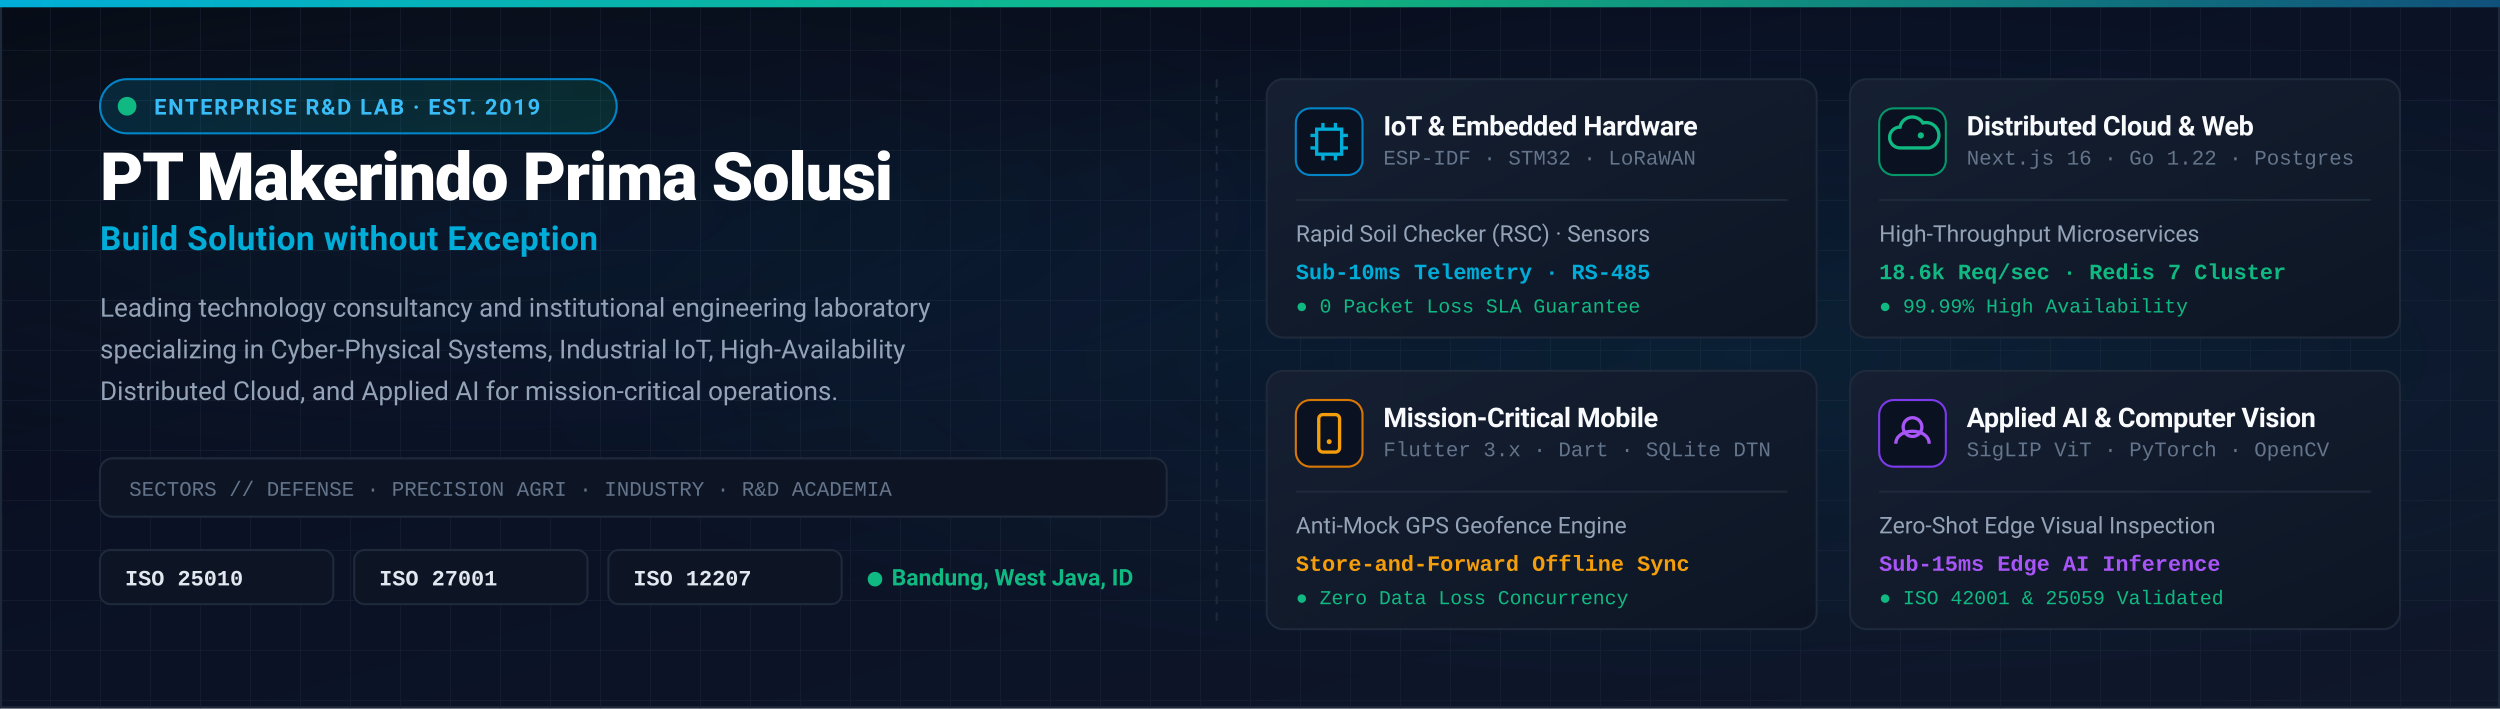
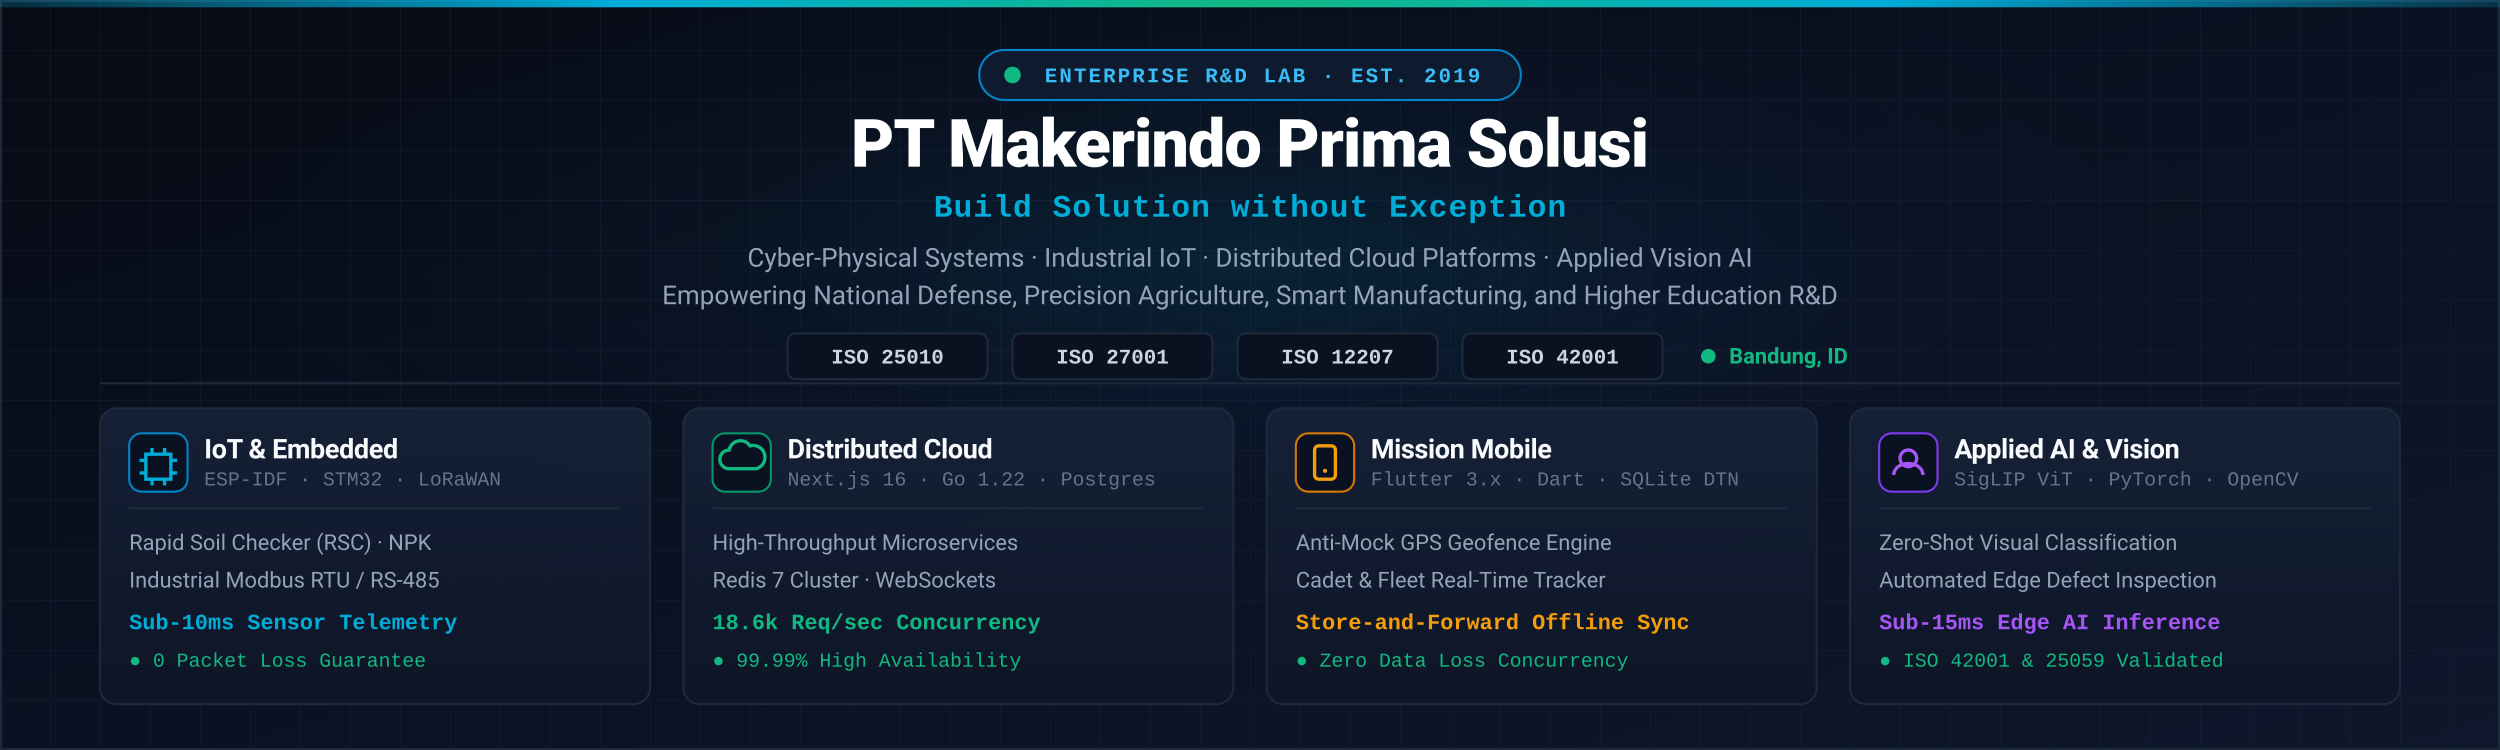
- <svg xmlns="http://www.w3.org/2000/svg" viewBox="0 0 1200 340" width="100%" height="100%">
+ <svg xmlns="http://www.w3.org/2000/svg" viewBox="0 0 1200 360" width="100%" height="100%">
  <defs>
    <linearGradient id="bgGrad" x1="0%" y1="0%" x2="100%" y2="100%">
      <stop offset="0%" stop-color="#070B14" />
-       <stop offset="40%" stop-color="#0A1124" />
-       <stop offset="100%" stop-color="#0F172A" />
+       <stop offset="50%" stop-color="#0A1122" />
+       <stop offset="100%" stop-color="#0E172B" />
    </linearGradient>
    <linearGradient id="topLineGrad" x1="0%" y1="0%" x2="100%" y2="0%">
-       <stop offset="0%" stop-color="#00ADD8" />
+       <stop offset="0%" stop-color="#00ADD8" stop-opacity="0.2" />
+       <stop offset="25%" stop-color="#00ADD8" />
      <stop offset="50%" stop-color="#10B981" />
-       <stop offset="100%" stop-color="#10507C" />
+       <stop offset="75%" stop-color="#00ADD8" />
+       <stop offset="100%" stop-color="#00ADD8" stop-opacity="0.2" />
    </linearGradient>
-     <linearGradient id="cardGrad" x1="0%" y1="0%" x2="100%" y2="100%">
-       <stop offset="0%" stop-color="#162032" stop-opacity="0.95" />
-       <stop offset="100%" stop-color="#0D1524" stop-opacity="0.98" />
+     <linearGradient id="cardGrad" x1="0%" y1="0%" x2="0%" y2="100%">
+       <stop offset="0%" stop-color="#162238" stop-opacity="0.9" />
+       <stop offset="100%" stop-color="#0D1526" stop-opacity="0.95" />
    </linearGradient>
-     <linearGradient id="badgeGrad" x1="0%" y1="0%" x2="100%" y2="0%">
-       <stop offset="0%" stop-color="#00ADD8" stop-opacity="0.15" />
-       <stop offset="100%" stop-color="#10B981" stop-opacity="0.15" />
-     </linearGradient>
+     <radialGradient id="centerGlow" cx="50%" cy="35%" r="45%">
+       <stop offset="0%" stop-color="#00ADD8" stop-opacity="0.12" />
+       <stop offset="60%" stop-color="#10507C" stop-opacity="0.04" />
+       <stop offset="100%" stop-color="#070B14" stop-opacity="0" />
+     </radialGradient>
    <pattern id="grid" width="24" height="24" patternUnits="userSpaceOnUse">
-       <path d="M 24 0 L 0 0 0 24" fill="none" stroke="#1E293B" stroke-width="0.75" stroke-opacity="0.55" />
+       <path d="M 24 0 L 0 0 0 24" fill="none" stroke="#1E293B" stroke-width="0.75" stroke-opacity="0.45" />
    </pattern>
-     <radialGradient id="glowRight" cx="70%" cy="50%" r="50%">
-       <stop offset="0%" stop-color="#00ADD8" stop-opacity="0.08" />
-       <stop offset="100%" stop-color="#00ADD8" stop-opacity="0" />
-     </radialGradient>
-     <radialGradient id="glowLeft" cx="20%" cy="30%" r="40%">
-       <stop offset="0%" stop-color="#10507C" stop-opacity="0.12" />
-       <stop offset="100%" stop-color="#10507C" stop-opacity="0" />
-     </radialGradient>
  </defs>
  <style>
    .font-base { font-family: -apple-system, BlinkMacSystemFont, 'Segoe UI', 'SF Pro Display', Roboto, 'Helvetica Neue', Arial, sans-serif; }
    .font-mono { font-family: 'SF Mono', Monaco, Consolas, 'Liberation Mono', Menlo, monospace; }
    
-     .corp-title { font-size: 32px; font-weight: 800; fill: #FFFFFF; letter-spacing: -0.6px; }
-     .corp-tagline { font-size: 16px; font-weight: 600; fill: #00ADD8; letter-spacing: 0.2px; }
-     .corp-desc { font-size: 12.5px; fill: #94A3B8; line-height: 20px; font-weight: 400; }
+     .corp-title { font-size: 32px; font-weight: 800; fill: #FFFFFF; letter-spacing: -0.5px; text-anchor: middle; }
+     .corp-tagline { font-size: 15px; font-weight: 600; fill: #00ADD8; letter-spacing: 0.5px; text-anchor: middle; text-transform: uppercase; }
+     .corp-desc { font-size: 12.5px; fill: #94A3B8; font-weight: 400; text-anchor: middle; }
    
-     .cat-badge-text { font-size: 10.5px; font-weight: 700; fill: #38BDF8; letter-spacing: 0.8px; text-transform: uppercase; }
-     .iso-badge-text { font-size: 10.5px; font-weight: 600; fill: #E2E8F0; }
-     .loc-text { font-size: 11px; font-weight: 600; fill: #10B981; }
+     .cat-badge-text { font-size: 10px; font-weight: 700; fill: #38BDF8; letter-spacing: 1px; text-anchor: middle; text-transform: uppercase; }
+     .iso-badge-text { font-size: 10px; font-weight: 600; fill: #CBD5E1; text-anchor: middle; }
    
    .card-title { font-size: 13px; font-weight: 700; fill: #F8FAFC; letter-spacing: -0.2px; }
-     .card-sub { font-size: 10px; font-weight: 500; fill: #64748B; }
+     .card-sub { font-size: 9.5px; font-weight: 500; fill: #64748B; }
+     .card-detail { font-size: 10.5px; fill: #94A3B8; font-weight: 400; }
    .card-metric { font-size: 10.5px; font-weight: 600; }
-     .card-detail { font-size: 11px; fill: #94A3B8; font-weight: 400; }
  </style>
-   <rect width="1200" height="340" fill="url(#bgGrad)" />
-   <rect width="1200" height="340" fill="url(#grid)" />
-   <rect width="1200" height="340" fill="url(#glowLeft)" />
-   <rect width="1200" height="340" fill="url(#glowRight)" />
-   <rect x="0.5" y="0.5" width="1199" height="339" fill="none" stroke="#1E293B" stroke-width="1" />
+   <rect width="1200" height="360" fill="url(#bgGrad)" />
+   <rect width="1200" height="360" fill="url(#grid)" />
+   <rect width="1200" height="360" fill="url(#centerGlow)" />
+   <rect x="0.5" y="0.5" width="1199" height="359" fill="none" stroke="#1E293B" stroke-width="1" />
  <rect x="0" y="0" width="1200" height="3.5" fill="url(#topLineGrad)" />
-   <g transform="translate(48, 38)" class="font-base">
-     <g transform="translate(0, 0)">
-       <rect x="0" y="0" width="248" height="26" rx="13" fill="url(#badgeGrad)" stroke="#0284C7" stroke-width="1" />
-       <circle cx="13" cy="13" r="4.5" fill="#10B981" />
-       <text x="26" y="17" class="cat-badge-text">ENTERPRISE R&amp;D LAB · EST. 2019</text>
-     </g>
-     <text x="0" y="58" class="corp-title">PT Makerindo Prima Solusi</text>
-     <text x="0" y="82" class="corp-tagline">Build Solution without Exception</text>
-     <text x="0" y="114" class="corp-desc">Leading technology consultancy and institutional engineering laboratory</text>
-     <text x="0" y="134" class="corp-desc">specializing in Cyber-Physical Systems, Industrial IoT, High-Availability</text>
-     <text x="0" y="154" class="corp-desc">Distributed Cloud, and Applied AI for mission-critical operations.</text>
-     <g transform="translate(0, 182)">
-       <rect x="0" y="0" width="512" height="28" rx="6" fill="#0D1524" stroke="#1E293B" stroke-width="1" />
-       <text x="14" y="18" class="font-mono" font-size="10" fill="#64748B">SECTORS // DEFENSE · PRECISION AGRI · INDUSTRY · R&amp;D ACADEMIA</text>
-     </g>
-     <g transform="translate(0, 226)">
-       <g transform="translate(0, 0)">
-         <rect x="0" y="0" width="112" height="26" rx="5" fill="#0D1524" stroke="#1E293B" stroke-width="1" />
-         <text x="12" y="17" class="font-mono iso-badge-text">ISO 25010</text>
-       </g>
-       <g transform="translate(122, 0)">
-         <rect x="0" y="0" width="112" height="26" rx="5" fill="#0D1524" stroke="#1E293B" stroke-width="1" />
-         <text x="12" y="17" class="font-mono iso-badge-text">ISO 27001</text>
-       </g>
-       <g transform="translate(244, 0)">
-         <rect x="0" y="0" width="112" height="26" rx="5" fill="#0D1524" stroke="#1E293B" stroke-width="1" />
-         <text x="12" y="17" class="font-mono iso-badge-text">ISO 12207</text>
-       </g>
-       <g transform="translate(372, 17)">
-         <circle cx="0" cy="-3" r="3.5" fill="#10B981" />
-         <text x="8" y="0" class="loc-text">Bandung, West Java, ID</text>
-       </g>
+   <g transform="translate(600, 24)" class="font-base">
+     <rect x="-130" y="0" width="260" height="24" rx="12" fill="#0E1A2E" stroke="#0284C7" stroke-width="1" />
+     <circle cx="-114" cy="12" r="4" fill="#10B981" />
+     <text x="6" y="15.5" class="cat-badge-text font-mono">ENTERPRISE R&amp;D LAB · EST. 2019</text>
+     <text x="0" y="56" class="corp-title">PT Makerindo Prima Solusi</text>
+     <text x="0" y="80" class="corp-tagline font-mono">Build Solution without Exception</text>
+     <text x="0" y="104" class="corp-desc">Cyber-Physical Systems · Industrial IoT · Distributed Cloud Platforms · Applied Vision AI</text>
+     <text x="0" y="122" class="corp-desc" fill="#64748B" font-size="11.5">Empowering National Defense, Precision Agriculture, Smart Manufacturing, and Higher Education R&amp;D</text>
+     <g transform="translate(0, 136)">
+       <rect x="-222" y="0" width="96" height="22" rx="4" fill="#0A1120" stroke="#1E293B" stroke-width="1" />
+       <text x="-174" y="14.5" class="font-mono iso-badge-text">ISO 25010</text>
+       <rect x="-114" y="0" width="96" height="22" rx="4" fill="#0A1120" stroke="#1E293B" stroke-width="1" />
+       <text x="-66" y="14.5" class="font-mono iso-badge-text">ISO 27001</text>
+       <rect x="-6" y="0" width="96" height="22" rx="4" fill="#0A1120" stroke="#1E293B" stroke-width="1" />
+       <text x="42" y="14.5" class="font-mono iso-badge-text">ISO 12207</text>
+       <rect x="102" y="0" width="96" height="22" rx="4" fill="#0A1120" stroke="#1E293B" stroke-width="1" />
+       <text x="150" y="14.5" class="font-mono iso-badge-text">ISO 42001</text>
+       <circle cx="220" cy="11" r="3.5" fill="#10B981" />
+       <text x="230" y="14.5" class="font-base" font-size="10.5" font-weight="600" fill="#10B981">Bandung, ID</text>
    </g>
  </g>
-   <line x1="584" y1="38" x2="584" y2="302" stroke="#1E293B" stroke-width="1" stroke-dasharray="4 4" />
-   <g transform="translate(608, 38)" class="font-base">
+   <line x1="48" y1="184" x2="1152" y2="184" stroke="#1E293B" stroke-width="1" />
+   <g transform="translate(48, 196)" class="font-base">
    <g transform="translate(0, 0)">
-       <rect x="0" y="0" width="264" height="124" rx="8" fill="url(#cardGrad)" stroke="#1E293B" stroke-width="1" />
-       <rect x="14" y="14" width="32" height="32" rx="7" fill="#0A1120" stroke="#0284C7" stroke-width="1" />
-       <path d="M24 24h12v12H24z" fill="none" stroke="#00ADD8" stroke-width="1.6" />
-       <path d="M27 21v3m6-3v3m-6 12v3m6-3v3M21 27h3m-3 6h3m12-6h3m-3 6h3" stroke="#00ADD8" stroke-width="1.6" />
-       <text x="56" y="27" class="card-title">IoT &amp; Embedded Hardware</text>
-       <text x="56" y="41" class="card-sub font-mono">ESP-IDF · STM32 · LoRaWAN</text>
-       <line x1="14" y1="58" x2="250" y2="58" stroke="#1E293B" stroke-width="1" />
-       <text x="14" y="78" class="card-detail">Rapid Soil Checker (RSC) · Sensors</text>
-       <text x="14" y="96" class="font-mono card-metric" fill="#00ADD8">Sub-10ms Telemetry · RS-485</text>
-       <text x="14" y="112" class="font-mono" font-size="9.5" fill="#10B981">● 0 Packet Loss SLA Guarantee</text>
+       <rect x="0" y="0" width="264" height="142" rx="8" fill="url(#cardGrad)" stroke="#1E293B" stroke-width="1" />
+       <rect x="14" y="12" width="28" height="28" rx="6" fill="#0A1120" stroke="#0284C7" stroke-width="1" />
+       <path d="M22 22h12v12H22z" fill="none" stroke="#00ADD8" stroke-width="1.6" />
+       <path d="M25 19v3m6-3v3m-6 12v3m6-3v3M19 25h3m-3 6h3m12-6h3m-3 6h3" stroke="#00ADD8" stroke-width="1.6" />
+       <text x="50" y="24" class="card-title">IoT &amp; Embedded</text>
+       <text x="50" y="37" class="card-sub font-mono">ESP-IDF · STM32 · LoRaWAN</text>
+       <line x1="14" y1="48" x2="250" y2="48" stroke="#1E293B" stroke-width="1" />
+       <text x="14" y="68" class="card-detail">Rapid Soil Checker (RSC) · NPK</text>
+       <text x="14" y="86" class="card-detail">Industrial Modbus RTU / RS-485</text>
+       <text x="14" y="106" class="font-mono card-metric" fill="#00ADD8">Sub-10ms Sensor Telemetry</text>
+       <text x="14" y="124" class="font-mono" font-size="9.5" fill="#10B981">● 0 Packet Loss Guarantee</text>
    </g>
    <g transform="translate(280, 0)">
-       <rect x="0" y="0" width="264" height="124" rx="8" fill="url(#cardGrad)" stroke="#1E293B" stroke-width="1" />
-       <rect x="14" y="14" width="32" height="32" rx="7" fill="#0A1120" stroke="#059669" stroke-width="1" />
-       <path d="M24 33a5 5 0 0 1 0-10 6 6 0 0 1 11-2 5 5 0 0 1 3 12H24z" fill="none" stroke="#10B981" stroke-width="1.6" />
-       <circle cx="34" cy="27" r="1.5" fill="#10B981" />
-       <text x="56" y="27" class="card-title">Distributed Cloud &amp; Web</text>
-       <text x="56" y="41" class="card-sub font-mono">Next.js 16 · Go 1.22 · Postgres</text>
-       <line x1="14" y1="58" x2="250" y2="58" stroke="#1E293B" stroke-width="1" />
-       <text x="14" y="78" class="card-detail">High-Throughput Microservices</text>
-       <text x="14" y="96" class="font-mono card-metric" fill="#10B981">18.6k Req/sec · Redis 7 Cluster</text>
-       <text x="14" y="112" class="font-mono" font-size="9.5" fill="#10B981">● 99.99% High Availability</text>
+       <rect x="0" y="0" width="264" height="142" rx="8" fill="url(#cardGrad)" stroke="#1E293B" stroke-width="1" />
+       <rect x="14" y="12" width="28" height="28" rx="6" fill="#0A1120" stroke="#059669" stroke-width="1" />
+       <path d="M22 29a4.5 4.5 0 0 1 0-9 5.5 5.5 0 0 1 10-2 4.5 4.5 0 0 1 3 11H22z" fill="none" stroke="#10B981" stroke-width="1.6" />
+       <text x="50" y="24" class="card-title">Distributed Cloud</text>
+       <text x="50" y="37" class="card-sub font-mono">Next.js 16 · Go 1.22 · Postgres</text>
+       <line x1="14" y1="48" x2="250" y2="48" stroke="#1E293B" stroke-width="1" />
+       <text x="14" y="68" class="card-detail">High-Throughput Microservices</text>
+       <text x="14" y="86" class="card-detail">Redis 7 Cluster · WebSockets</text>
+       <text x="14" y="106" class="font-mono card-metric" fill="#10B981">18.6k Req/sec Concurrency</text>
+       <text x="14" y="124" class="font-mono" font-size="9.5" fill="#10B981">● 99.99% High Availability</text>
    </g>
-     <g transform="translate(0, 140)">
-       <rect x="0" y="0" width="264" height="124" rx="8" fill="url(#cardGrad)" stroke="#1E293B" stroke-width="1" />
-       <rect x="14" y="14" width="32" height="32" rx="7" fill="#0A1120" stroke="#D97706" stroke-width="1" />
-       <rect x="25" y="21" width="10" height="18" rx="2" fill="none" stroke="#F59E0B" stroke-width="1.6" />
-       <circle cx="30" cy="34" r="1.2" fill="#F59E0B" />
-       <text x="56" y="27" class="card-title">Mission-Critical Mobile</text>
-       <text x="56" y="41" class="card-sub font-mono">Flutter 3.x · Dart · SQLite DTN</text>
-       <line x1="14" y1="58" x2="250" y2="58" stroke="#1E293B" stroke-width="1" />
-       <text x="14" y="78" class="card-detail">Anti-Mock GPS Geofence Engine</text>
-       <text x="14" y="96" class="font-mono card-metric" fill="#F59E0B">Store-and-Forward Offline Sync</text>
-       <text x="14" y="112" class="font-mono" font-size="9.5" fill="#10B981">● Zero Data Loss Concurrency</text>
+     <g transform="translate(560, 0)">
+       <rect x="0" y="0" width="264" height="142" rx="8" fill="url(#cardGrad)" stroke="#1E293B" stroke-width="1" />
+       <rect x="14" y="12" width="28" height="28" rx="6" fill="#0A1120" stroke="#D97706" stroke-width="1" />
+       <rect x="23" y="18" width="10" height="16" rx="2" fill="none" stroke="#F59E0B" stroke-width="1.6" />
+       <circle cx="28" cy="30" r="1" fill="#F59E0B" />
+       <text x="50" y="24" class="card-title">Mission Mobile</text>
+       <text x="50" y="37" class="card-sub font-mono">Flutter 3.x · Dart · SQLite DTN</text>
+       <line x1="14" y1="48" x2="250" y2="48" stroke="#1E293B" stroke-width="1" />
+       <text x="14" y="68" class="card-detail">Anti-Mock GPS Geofence Engine</text>
+       <text x="14" y="86" class="card-detail">Cadet &amp; Fleet Real-Time Tracker</text>
+       <text x="14" y="106" class="font-mono card-metric" fill="#F59E0B">Store-and-Forward Offline Sync</text>
+       <text x="14" y="124" class="font-mono" font-size="9.5" fill="#10B981">● Zero Data Loss Concurrency</text>
    </g>
-     <g transform="translate(280, 140)">
-       <rect x="0" y="0" width="264" height="124" rx="8" fill="url(#cardGrad)" stroke="#1E293B" stroke-width="1" />
-       <rect x="14" y="14" width="32" height="32" rx="7" fill="#0A1120" stroke="#7C3AED" stroke-width="1" />
-       <circle cx="30" cy="27" r="4.5" fill="none" stroke="#A855F7" stroke-width="1.6" />
-       <path d="M22 35c0-4 4-6 8-6s8 2 8 6" fill="none" stroke="#A855F7" stroke-width="1.6" />
-       <text x="56" y="27" class="card-title">Applied AI &amp; Computer Vision</text>
-       <text x="56" y="41" class="card-sub font-mono">SigLIP ViT · PyTorch · OpenCV</text>
-       <line x1="14" y1="58" x2="250" y2="58" stroke="#1E293B" stroke-width="1" />
-       <text x="14" y="78" class="card-detail">Zero-Shot Edge Visual Inspection</text>
-       <text x="14" y="96" class="font-mono card-metric" fill="#A855F7">Sub-15ms Edge AI Inference</text>
-       <text x="14" y="112" class="font-mono" font-size="9.5" fill="#10B981">● ISO 42001 &amp; 25059 Validated</text>
+     <g transform="translate(840, 0)">
+       <rect x="0" y="0" width="264" height="142" rx="8" fill="url(#cardGrad)" stroke="#1E293B" stroke-width="1" />
+       <rect x="14" y="12" width="28" height="28" rx="6" fill="#0A1120" stroke="#7C3AED" stroke-width="1" />
+       <circle cx="28" cy="24" r="4" fill="none" stroke="#A855F7" stroke-width="1.6" />
+       <path d="M21 32c0-3.5 3.5-5.5 7-5.5s7 2 7 5.5" fill="none" stroke="#A855F7" stroke-width="1.6" />
+       <text x="50" y="24" class="card-title">Applied AI &amp; Vision</text>
+       <text x="50" y="37" class="card-sub font-mono">SigLIP ViT · PyTorch · OpenCV</text>
+       <line x1="14" y1="48" x2="250" y2="48" stroke="#1E293B" stroke-width="1" />
+       <text x="14" y="68" class="card-detail">Zero-Shot Visual Classification</text>
+       <text x="14" y="86" class="card-detail">Automated Edge Defect Inspection</text>
+       <text x="14" y="106" class="font-mono card-metric" fill="#A855F7">Sub-15ms Edge AI Inference</text>
+       <text x="14" y="124" class="font-mono" font-size="9.5" fill="#10B981">● ISO 42001 &amp; 25059 Validated</text>
    </g>
  </g>
</svg>
